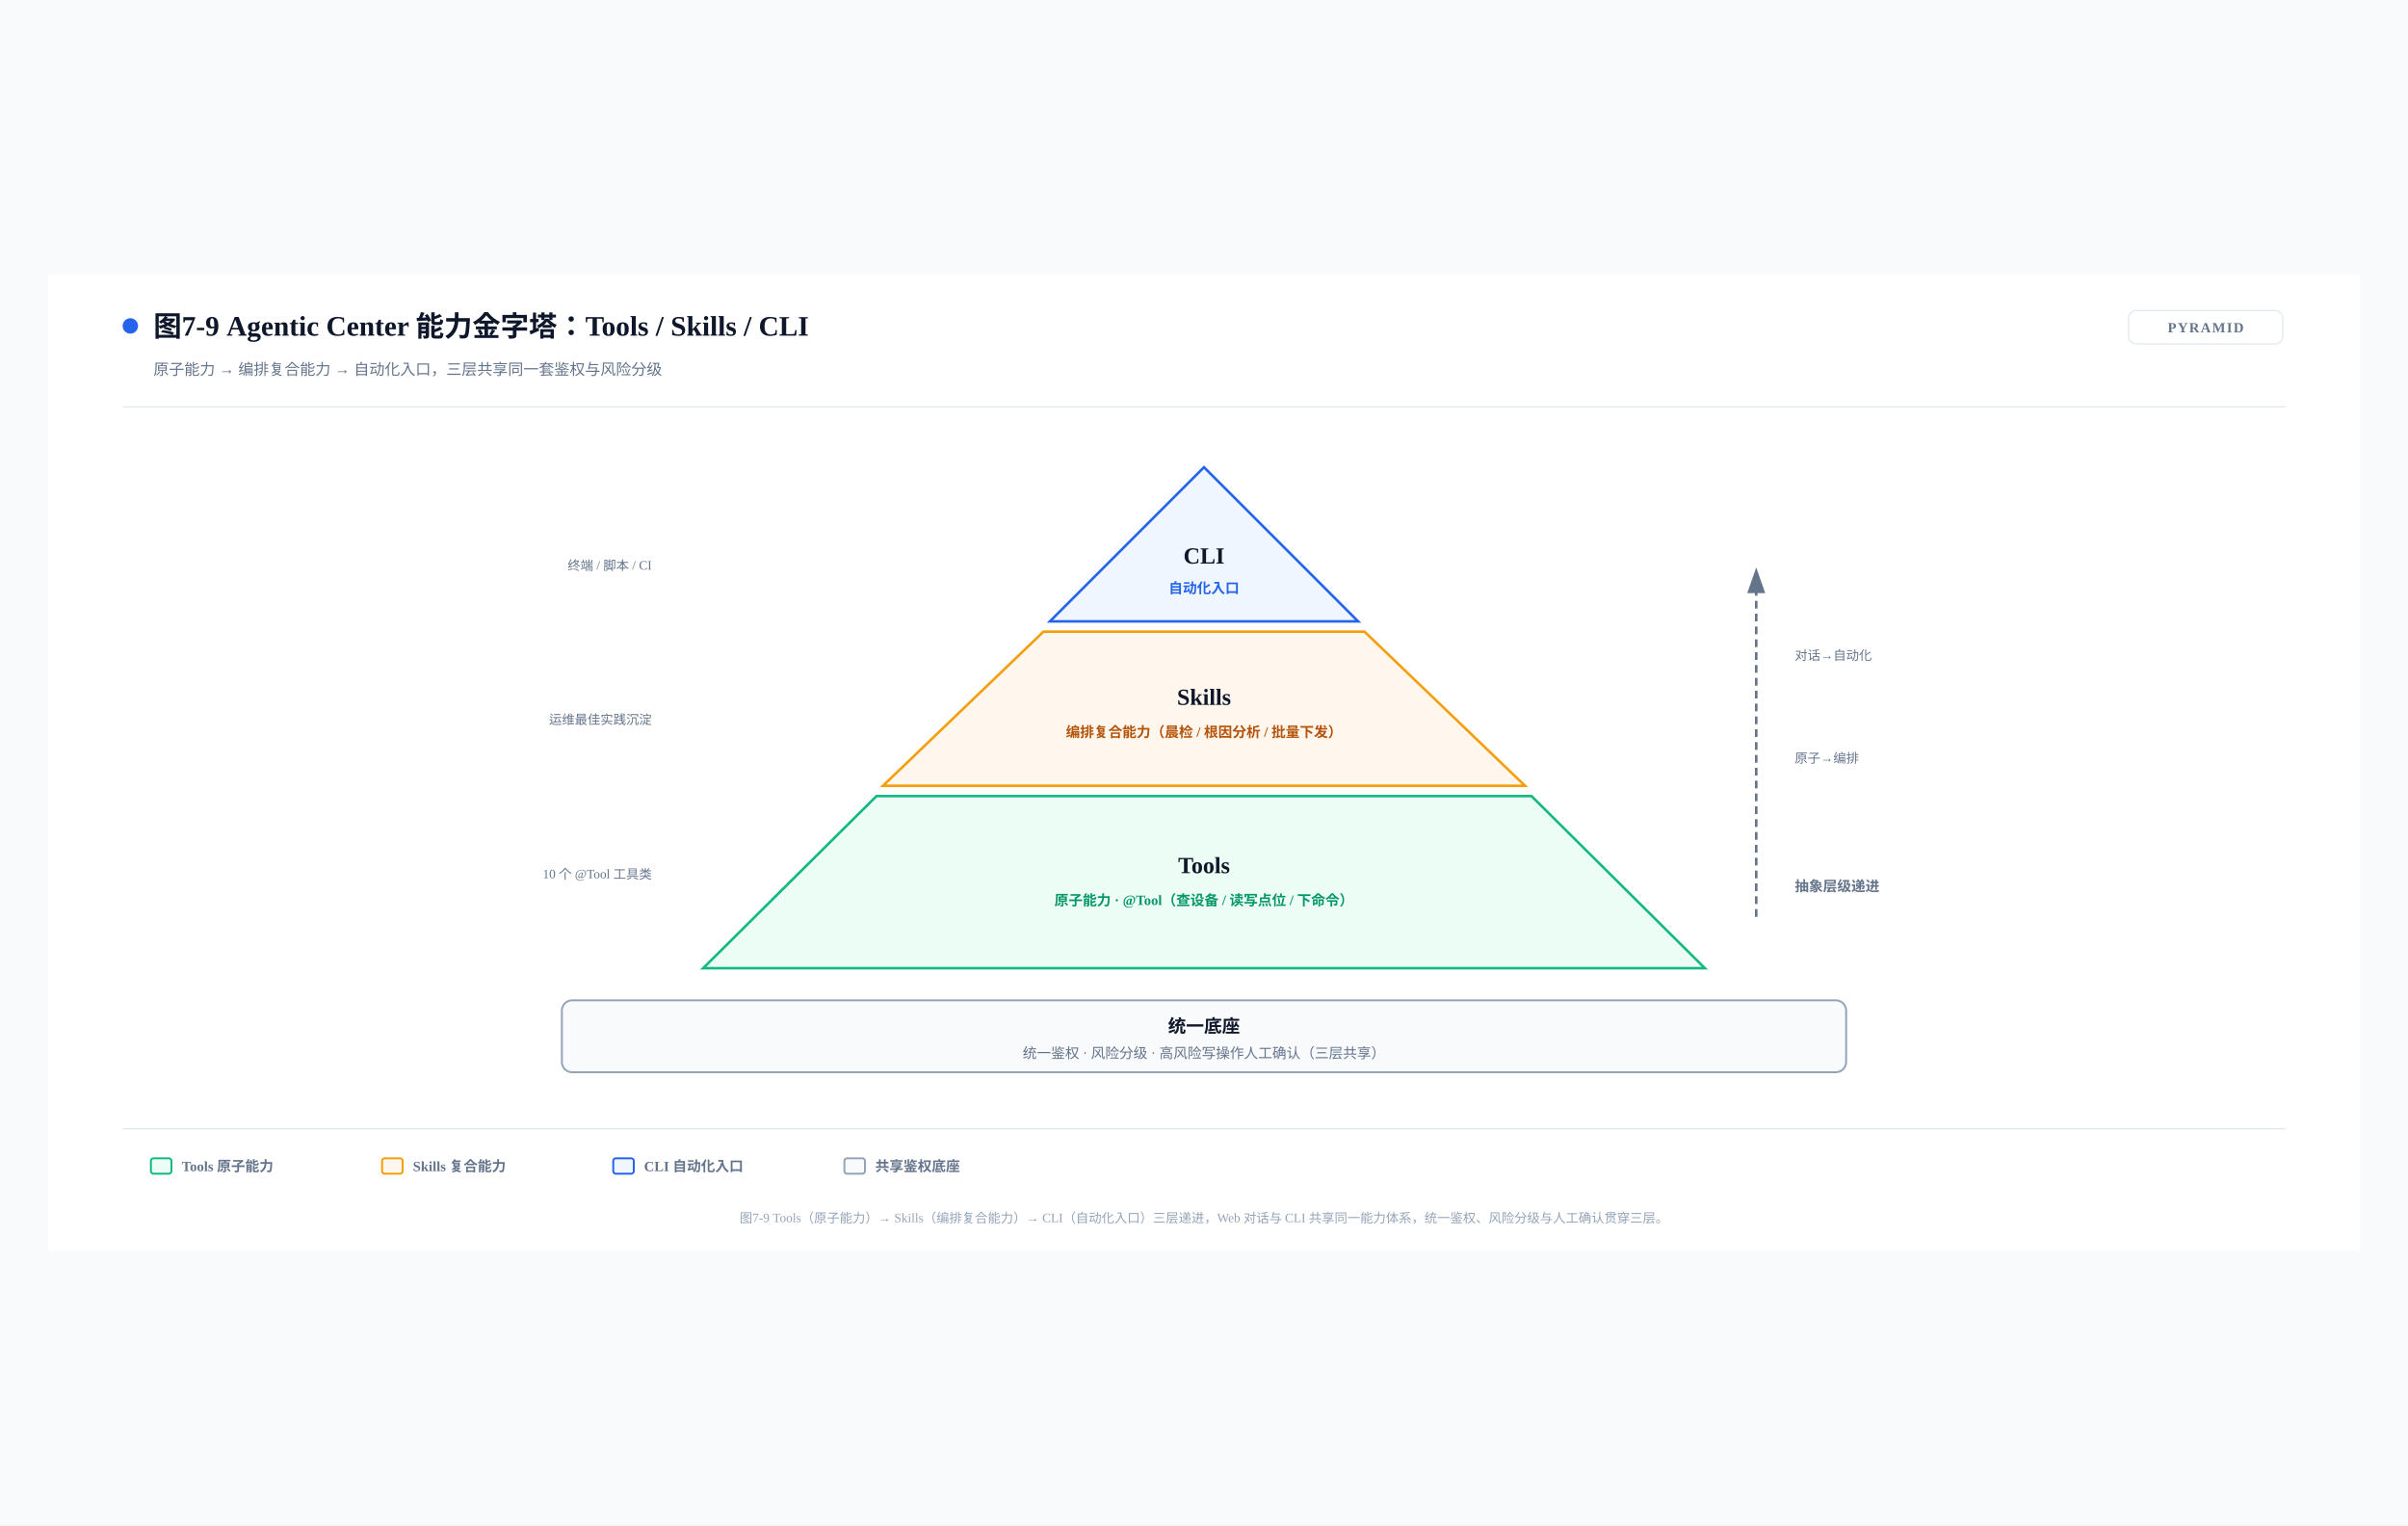
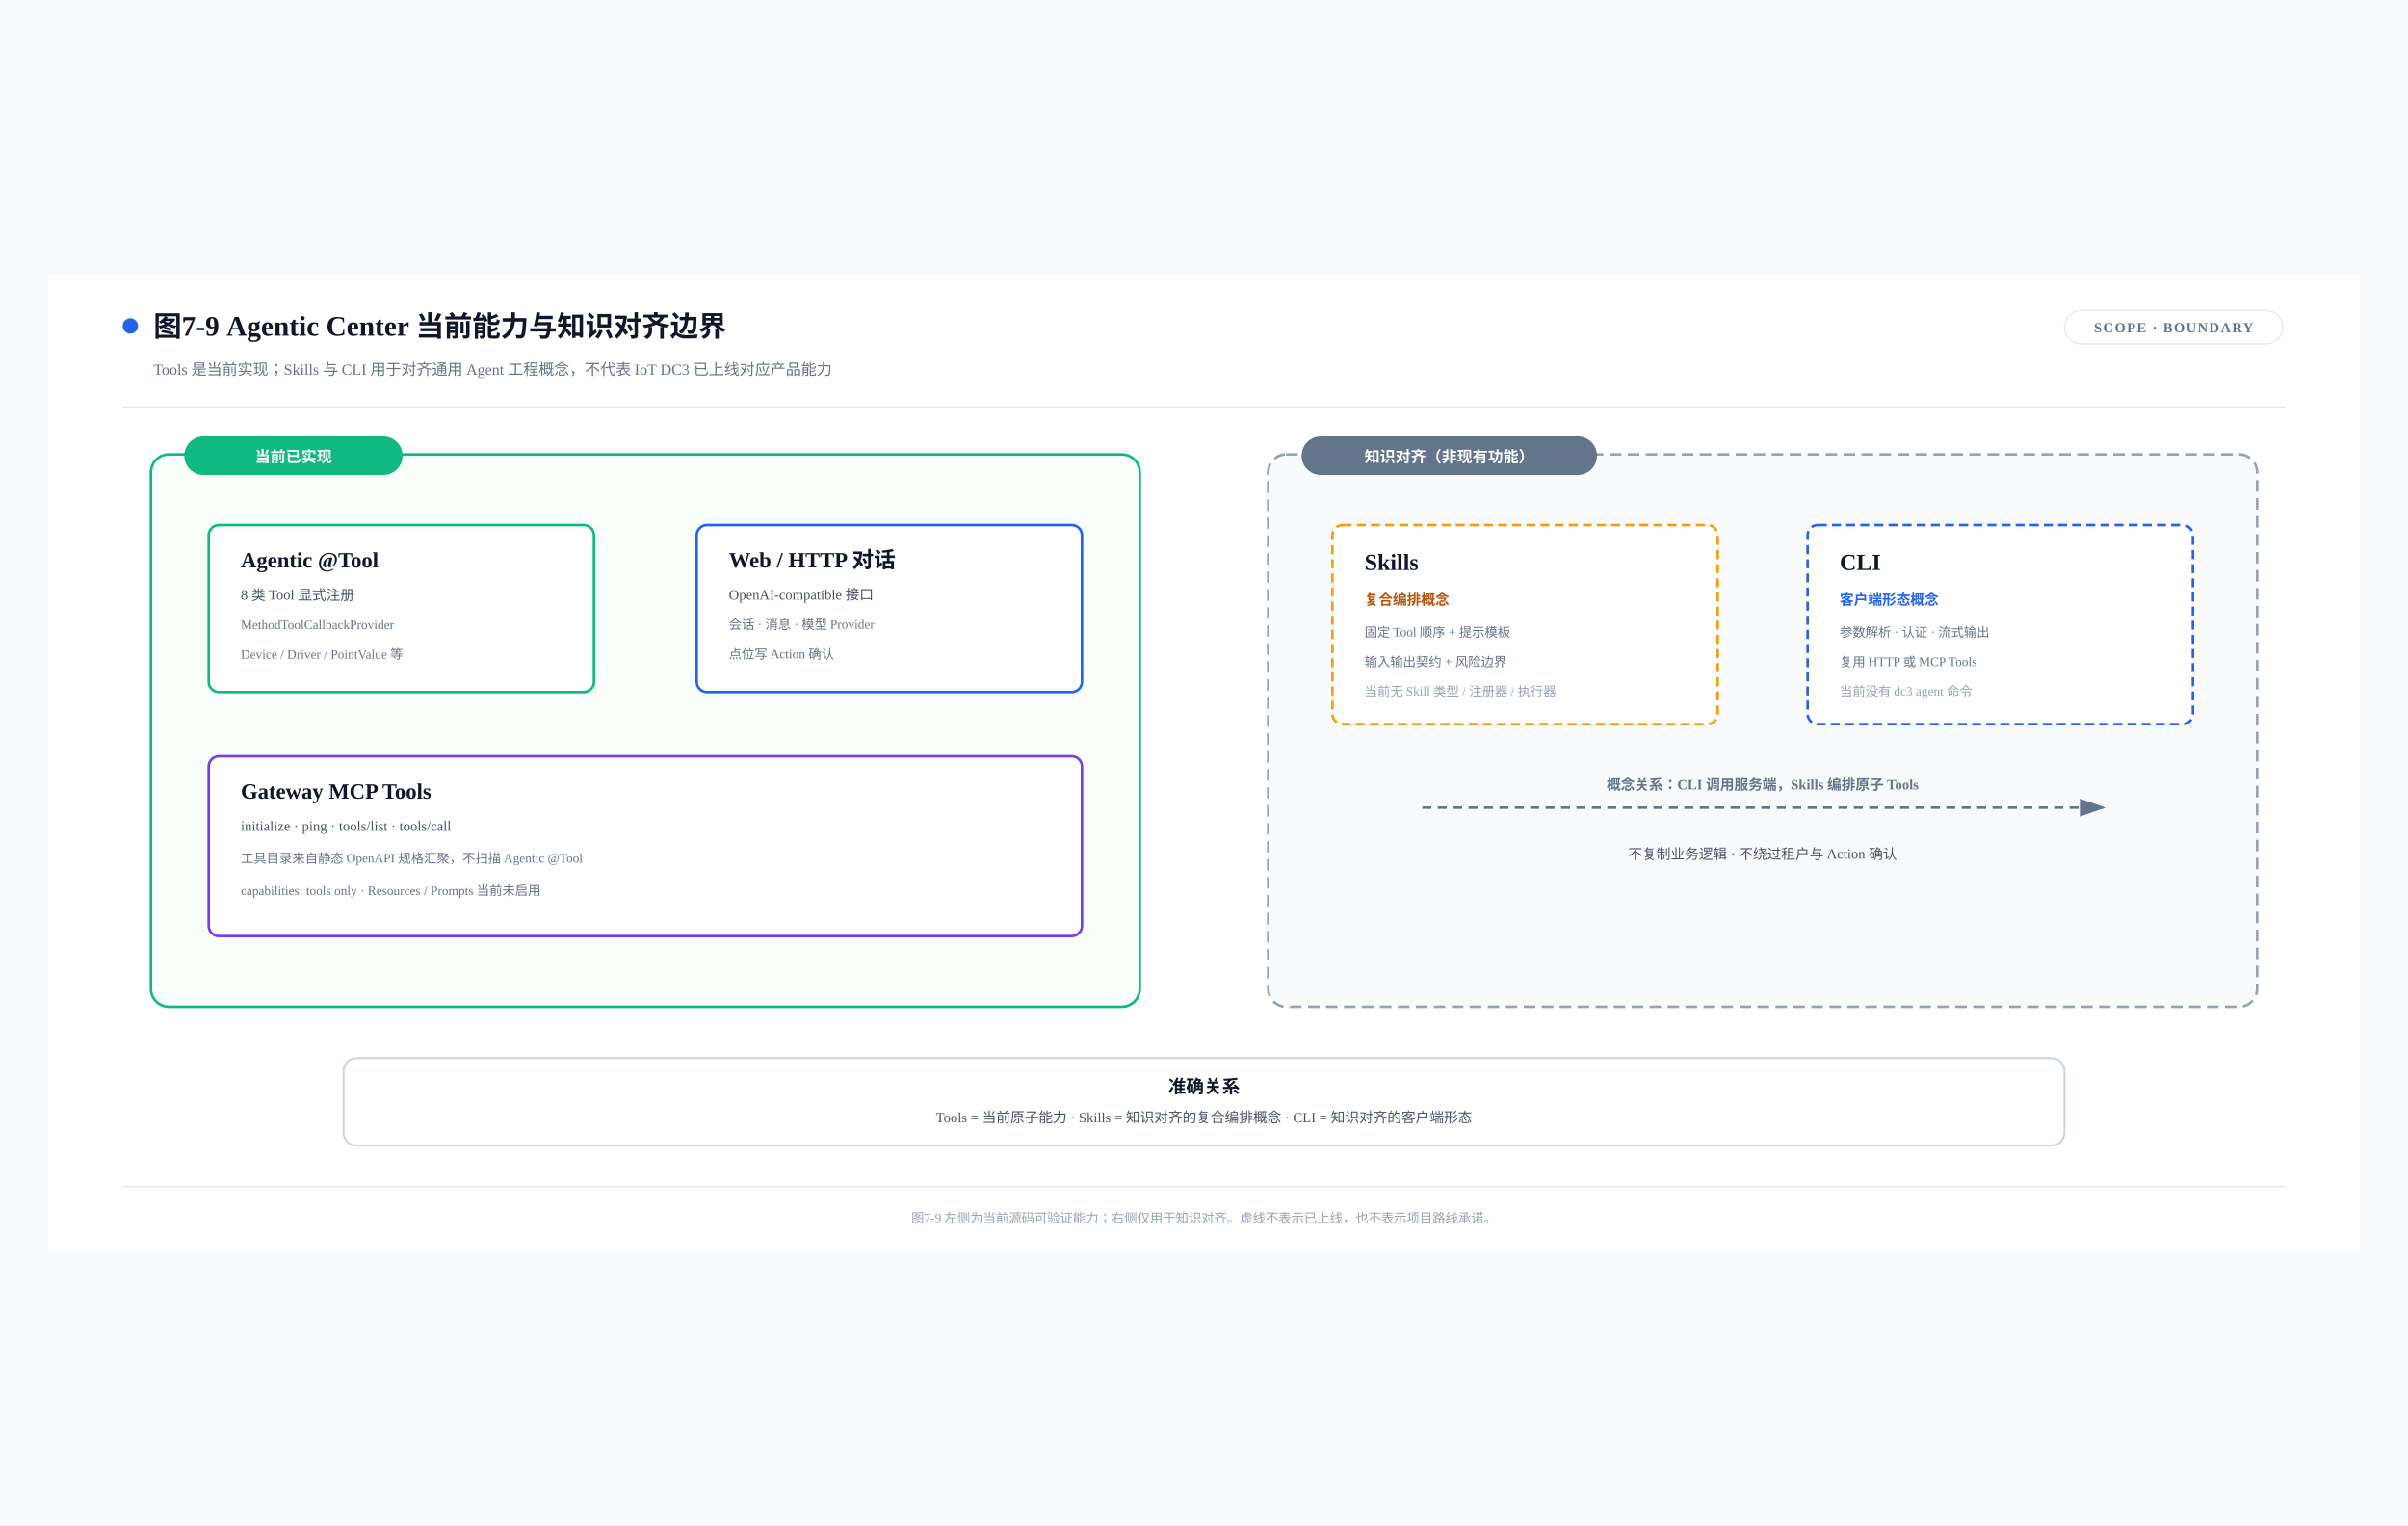
<svg xmlns="http://www.w3.org/2000/svg" width="1200" height="760" viewBox="0 0 1200 760" role="img" aria-labelledby="title desc">
  <rect width="1200" height="760" fill="#F8FAFC" />
  <svg x="24.000" y="136.800" width="1152.000" height="486.400" viewBox="0 0 1800.000 760.000" preserveAspectRatio="xMidYMid meet">
    <defs>
      <marker id="ah-gray" markerWidth="10" markerHeight="7" refX="9" refY="3.5" orient="auto">
        <polygon points="0 0,10 3.5,0 7" fill="#64748B" />
      </marker>
    </defs>
    <rect x="0" y="0" width="1800" height="760" fill="#FFFFFF" />
    <circle cx="64" cy="40" r="6" fill="#2563EB" />
-     <text x="82" y="48" fill="#0F172A" font-size="22" font-weight="700">图7-9 Agentic Center 能力金字塔：Tools / Skills / CLI</text>
-     <text x="82" y="78" fill="#64748B" font-size="12" font-weight="500">原子能力 → 编排复合能力 → 自动化入口，三层共享同一套鉴权与风险分级</text>
-     <rect x="1620" y="28" width="120" height="26" rx="6" fill="#FFFFFF" stroke="#E2E8F0" stroke-width="1" />
-     <text x="1680" y="45" fill="#64748B" font-size="11" font-weight="700" text-anchor="middle" letter-spacing="1">PYRAMID</text>
-     <line x1="58" y1="103" x2="1742" y2="103" stroke="#E2E8F0" stroke-width="1" />
-     <polygon points="900,150 1020,270 780,270" fill="#EFF6FF" stroke="#2563EB" stroke-width="2" />
-     <text x="900" y="225" fill="#0F172A" font-size="18" font-weight="800" text-anchor="middle">CLI</text>
-     <text x="900" y="248" fill="#2563EB" font-size="11" font-weight="600" text-anchor="middle">自动化入口</text>
-     <polygon points="775,278 1025,278 1150,398 650,398" fill="#FFF7ED" stroke="#F59E0B" stroke-width="2" />
-     <text x="900" y="335" fill="#0F172A" font-size="18" font-weight="800" text-anchor="middle">Skills</text>
-     <text x="900" y="360" fill="#B45309" font-size="11" font-weight="600" text-anchor="middle">编排复合能力（晨检 / 根因分析 / 批量下发）</text>
-     <polygon points="645,406 1155,406 1290,540 510,540" fill="#ECFDF5" stroke="#10B981" stroke-width="2" />
-     <text x="900" y="466" fill="#0F172A" font-size="18" font-weight="800" text-anchor="middle">Tools</text>
-     <text x="900" y="491" fill="#059669" font-size="11" font-weight="600" text-anchor="middle">原子能力 · @Tool（查设备 / 读写点位 / 下命令）</text>
-     <line x1="1330" y1="500" x2="1330" y2="230" stroke="#64748B" stroke-width="2" stroke-dasharray="6 4" marker-end="url(#ah-gray)" />
-     <text x="1360" y="480" fill="#64748B" font-size="11" font-weight="600">抽象层级递进</text>
-     <text x="1360" y="380" fill="#64748B" font-size="10">原子→编排</text>
-     <text x="1360" y="300" fill="#64748B" font-size="10">对话→自动化</text>
-     <text x="470" y="230" fill="#64748B" font-size="10" text-anchor="end">终端 / 脚本 / CI</text>
-     <text x="470" y="350" fill="#64748B" font-size="10" text-anchor="end">运维最佳实践沉淀</text>
-     <text x="470" y="470" fill="#64748B" font-size="10" text-anchor="end">10 个 @Tool 工具类</text>
-     <rect x="400" y="565" width="1000" height="56" rx="8" fill="#F8FAFC" stroke="#94A3B8" stroke-width="1.5" />
-     <text x="900" y="590" fill="#0F172A" font-size="14" font-weight="700" text-anchor="middle">统一底座</text>
-     <text x="900" y="610" fill="#64748B" font-size="11" font-weight="500" text-anchor="middle">统一鉴权 · 风险分级 · 高风险写操作人工确认（三层共享）</text>
-     <line x1="58" y1="665" x2="1742" y2="665" stroke="#E2E8F0" stroke-width="1" />
-     <rect x="80" y="688" width="16" height="12" rx="2" fill="#ECFDF5" stroke="#10B981" stroke-width="1.5" />
-     <text x="104" y="698" fill="#64748B" font-size="11" font-weight="600">Tools 原子能力</text>
-     <rect x="260" y="688" width="16" height="12" rx="2" fill="#FFF7ED" stroke="#F59E0B" stroke-width="1.5" />
-     <text x="284" y="698" fill="#64748B" font-size="11" font-weight="600">Skills 复合能力</text>
-     <rect x="440" y="688" width="16" height="12" rx="2" fill="#EFF6FF" stroke="#2563EB" stroke-width="1.5" />
-     <text x="464" y="698" fill="#64748B" font-size="11" font-weight="600">CLI 自动化入口</text>
-     <rect x="620" y="688" width="16" height="12" rx="2" fill="#F8FAFC" stroke="#94A3B8" stroke-width="1.5" />
-     <text x="644" y="698" fill="#64748B" font-size="11" font-weight="600">共享鉴权底座</text>
-     <text x="900" y="738" fill="#94A3B8" font-size="10" text-anchor="middle">图7-9 Tools（原子能力）→ Skills（编排复合能力）→ CLI（自动化入口）三层递进，Web 对话与 CLI 共享同一能力体系，统一鉴权、风险分级与人工确认贯穿三层。</text>
+     <text x="82" y="48" fill="#0F172A" font-size="22" font-weight="700">图7-9 Agentic Center 当前能力与知识对齐边界</text>
+     <text x="82" y="78" fill="#64748B" font-size="12">Tools 是当前实现；Skills 与 CLI 用于对齐通用 Agent 工程概念，不代表 IoT DC3 已上线对应产品能力</text>
+     <rect x="1570" y="28" width="170" height="26" rx="13" fill="#FFFFFF" stroke="#E2E8F0" />
+     <text x="1655" y="45" fill="#64748B" font-size="11" font-weight="700" text-anchor="middle" letter-spacing="1">SCOPE · BOUNDARY</text>
+     <line x1="58" y1="103" x2="1742" y2="103" stroke="#E2E8F0" />
+     <rect x="80" y="140" width="770" height="430" rx="14" fill="#F0FDF4" fill-opacity="0.45" stroke="#10B981" stroke-width="2" />
+     <rect x="106" y="126" width="170" height="30" rx="15" fill="#10B981" />
+     <text x="191" y="146" fill="#FFFFFF" font-size="12" font-weight="700" text-anchor="middle">当前已实现</text>
+     <rect x="125" y="195" width="300" height="130" rx="8" fill="#FFFFFF" stroke="#10B981" stroke-width="2" />
+     <text x="150" y="228" fill="#0F172A" font-size="17" font-weight="700">Agentic @Tool</text>
+     <text x="150" y="253" fill="#475569" font-size="11">8 类 Tool 显式注册</text>
+     <text x="150" y="276" fill="#64748B" font-size="10">MethodToolCallbackProvider</text>
+     <text x="150" y="299" fill="#64748B" font-size="10">Device / Driver / PointValue 等</text>
+     <rect x="505" y="195" width="300" height="130" rx="8" fill="#FFFFFF" stroke="#2563EB" stroke-width="2" />
+     <text x="530" y="228" fill="#0F172A" font-size="17" font-weight="700">Web / HTTP 对话</text>
+     <text x="530" y="253" fill="#475569" font-size="11">OpenAI-compatible 接口</text>
+     <text x="530" y="276" fill="#64748B" font-size="10">会话 · 消息 · 模型 Provider</text>
+     <text x="530" y="299" fill="#64748B" font-size="10">点位写 Action 确认</text>
+     <rect x="125" y="375" width="680" height="140" rx="8" fill="#FFFFFF" stroke="#7C3AED" stroke-width="2" />
+     <text x="150" y="408" fill="#0F172A" font-size="17" font-weight="700">Gateway MCP Tools</text>
+     <text x="150" y="433" fill="#475569" font-size="11">initialize · ping · tools/list · tools/call</text>
+     <text x="150" y="458" fill="#64748B" font-size="10">工具目录来自静态 OpenAPI 规格汇聚，不扫描 Agentic @Tool</text>
+     <text x="150" y="483" fill="#64748B" font-size="10">capabilities: tools only · Resources / Prompts 当前未启用</text>
+     <rect x="950" y="140" width="770" height="430" rx="14" fill="#F8FAFC" stroke="#94A3B8" stroke-width="2" stroke-dasharray="9 5" />
+     <rect x="976" y="126" width="230" height="30" rx="15" fill="#64748B" />
+     <text x="1091" y="146" fill="#FFFFFF" font-size="12" font-weight="700" text-anchor="middle">知识对齐（非现有功能）</text>
+     <rect x="1000" y="195" width="300" height="155" rx="8" fill="#FFFFFF" stroke="#F59E0B" stroke-width="2" stroke-dasharray="7 4" />
+     <text x="1025" y="230" fill="#0F172A" font-size="18" font-weight="700">Skills</text>
+     <text x="1025" y="257" fill="#B45309" font-size="11" font-weight="600">复合编排概念</text>
+     <text x="1025" y="282" fill="#64748B" font-size="10">固定 Tool 顺序 + 提示模板</text>
+     <text x="1025" y="305" fill="#64748B" font-size="10">输入输出契约 + 风险边界</text>
+     <text x="1025" y="328" fill="#94A3B8" font-size="10">当前无 Skill 类型 / 注册器 / 执行器</text>
+     <rect x="1370" y="195" width="300" height="155" rx="8" fill="#FFFFFF" stroke="#2563EB" stroke-width="2" stroke-dasharray="7 4" />
+     <text x="1395" y="230" fill="#0F172A" font-size="18" font-weight="700">CLI</text>
+     <text x="1395" y="257" fill="#2563EB" font-size="11" font-weight="600">客户端形态概念</text>
+     <text x="1395" y="282" fill="#64748B" font-size="10">参数解析 · 认证 · 流式输出</text>
+     <text x="1395" y="305" fill="#64748B" font-size="10">复用 HTTP 或 MCP Tools</text>
+     <text x="1395" y="328" fill="#94A3B8" font-size="10">当前没有 dc3 agent 命令</text>
+     <line x1="1070" y1="415" x2="1600" y2="415" stroke="#64748B" stroke-width="2" stroke-dasharray="7 5" marker-end="url(#ah-gray)" />
+     <text x="1335" y="401" fill="#64748B" font-size="11" font-weight="600" text-anchor="middle">概念关系：CLI 调用服务端，Skills 编排原子 Tools</text>
+     <text x="1335" y="455" fill="#475569" font-size="11" text-anchor="middle">不复制业务逻辑 · 不绕过租户与 Action 确认</text>
+     <rect x="230" y="610" width="1340" height="68" rx="10" fill="#FFFFFF" stroke="#CBD5E1" stroke-width="1.5" />
+     <text x="900" y="637" fill="#0F172A" font-size="14" font-weight="700" text-anchor="middle">准确关系</text>
+     <text x="900" y="660" fill="#475569" font-size="11" text-anchor="middle">Tools = 当前原子能力 · Skills = 知识对齐的复合编排概念 · CLI = 知识对齐的客户端形态</text>
+     <line x1="58" y1="710" x2="1742" y2="710" stroke="#E2E8F0" />
+     <text x="900" y="738" fill="#94A3B8" font-size="10" text-anchor="middle">图7-9 左侧为当前源码可验证能力；右侧仅用于知识对齐。虚线不表示已上线，也不表示项目路线承诺。</text>
  </svg>
</svg>
